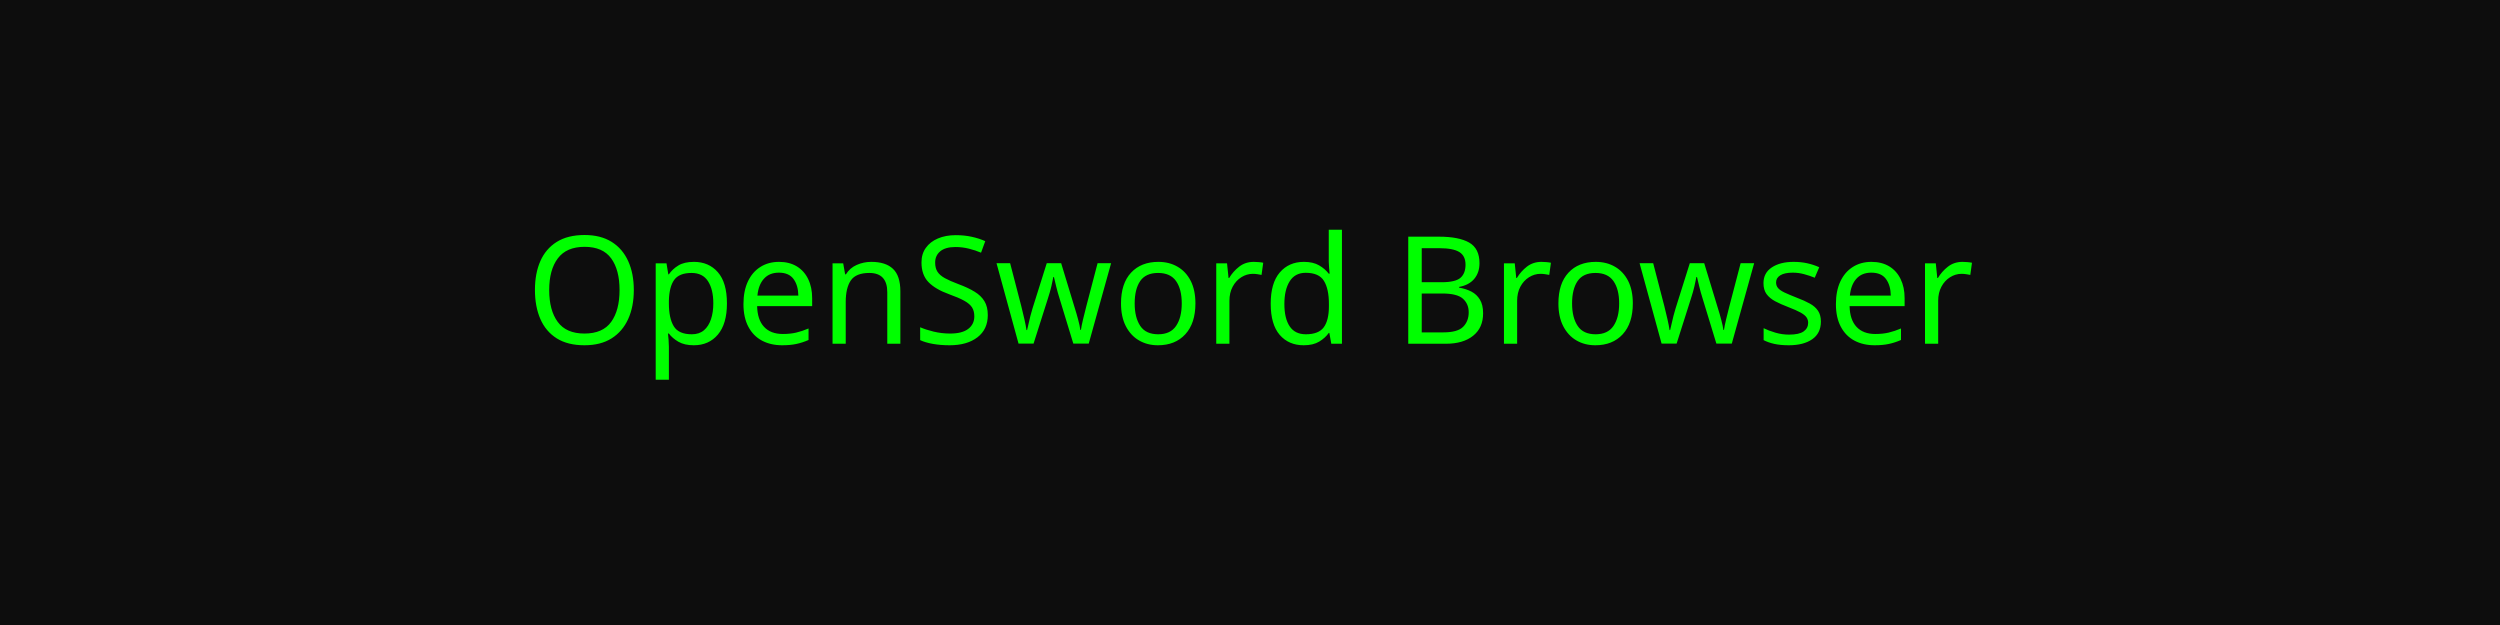
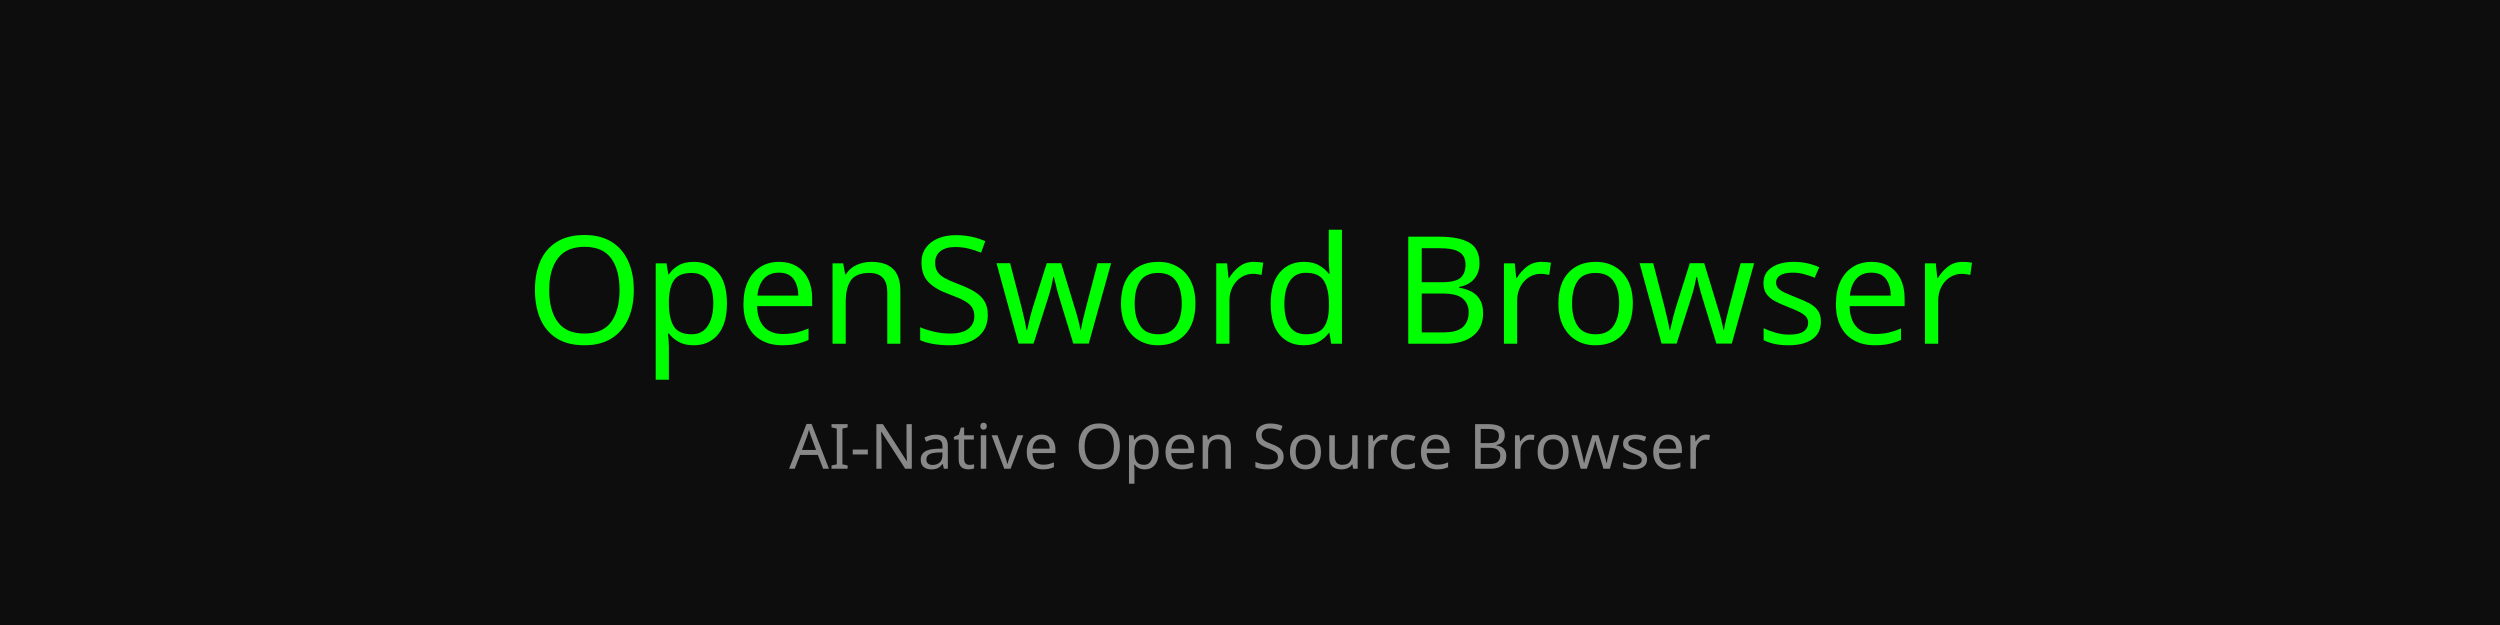
<svg xmlns="http://www.w3.org/2000/svg" width="800" height="200">
  <rect fill="#0d0d0d" width="800" height="200" />
  <text x="400" y="110" font-family="sans-serif" font-size="48" fill="#0f0" text-anchor="middle">OpenSword Browser</text>
+   <text x="400" y="150" font-family="sans-serif" font-size="20" fill="#888" text-anchor="middle">AI-Native Open Source Browser</text>
</svg>
